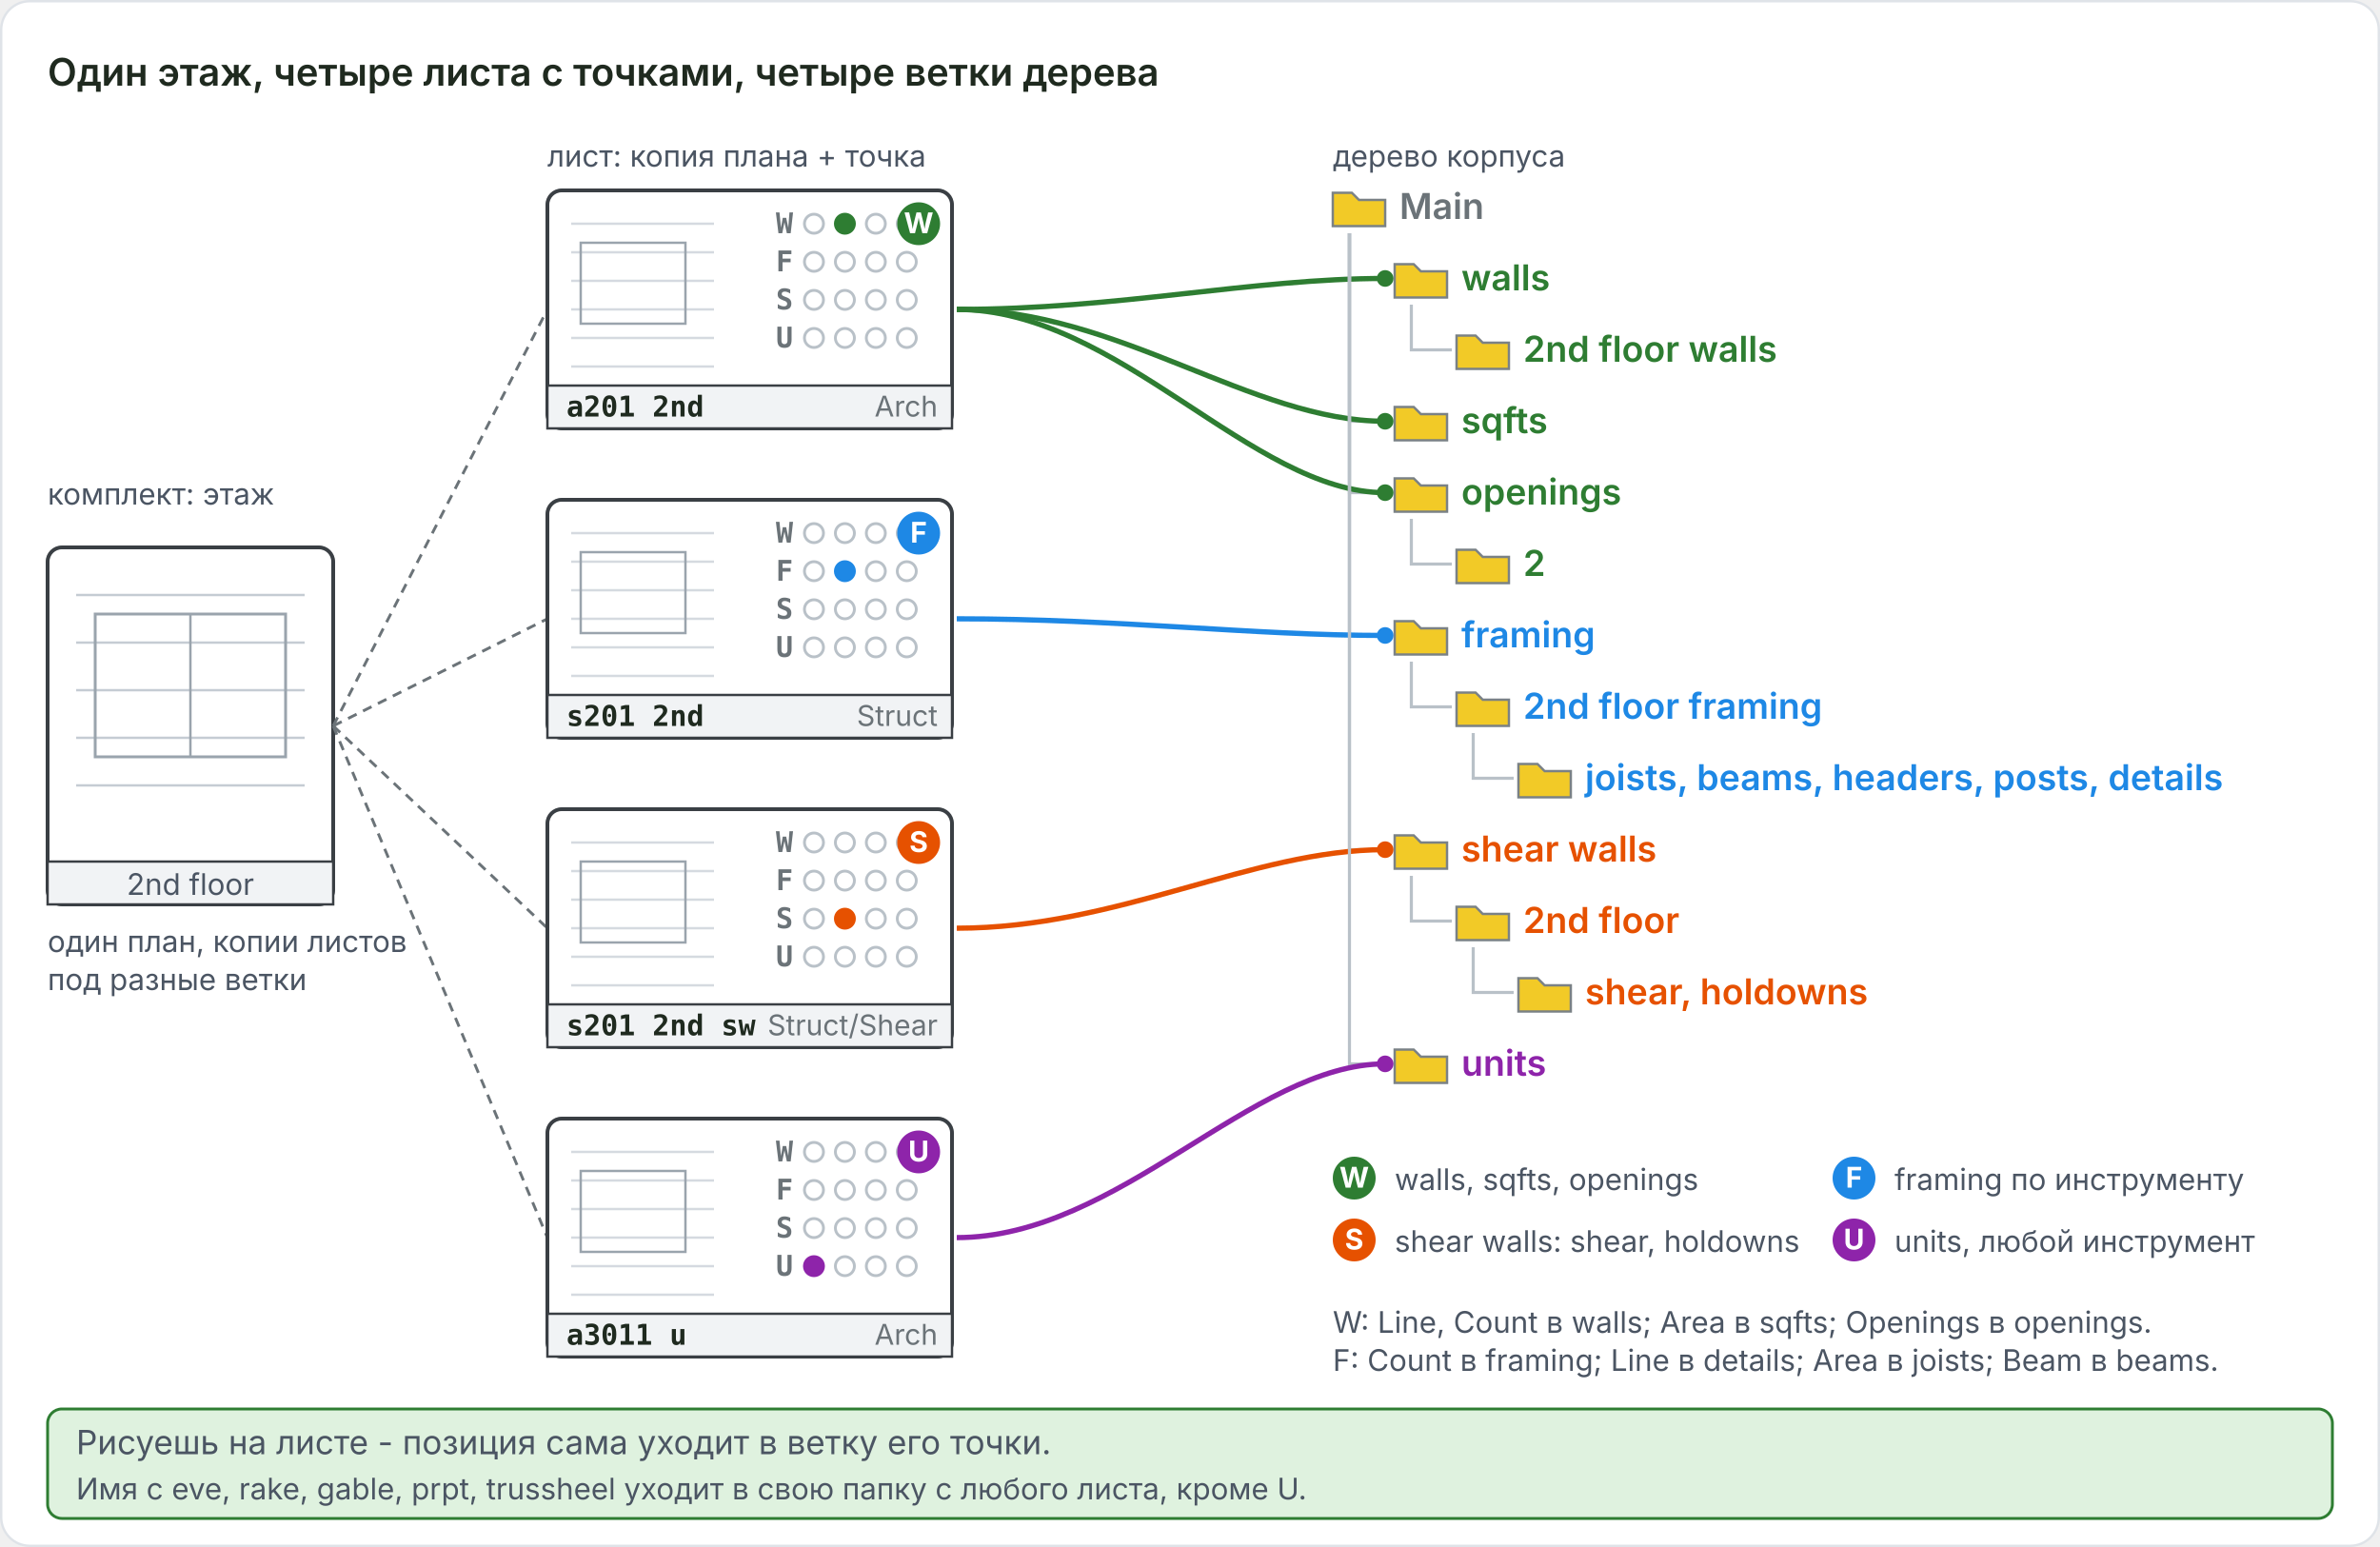
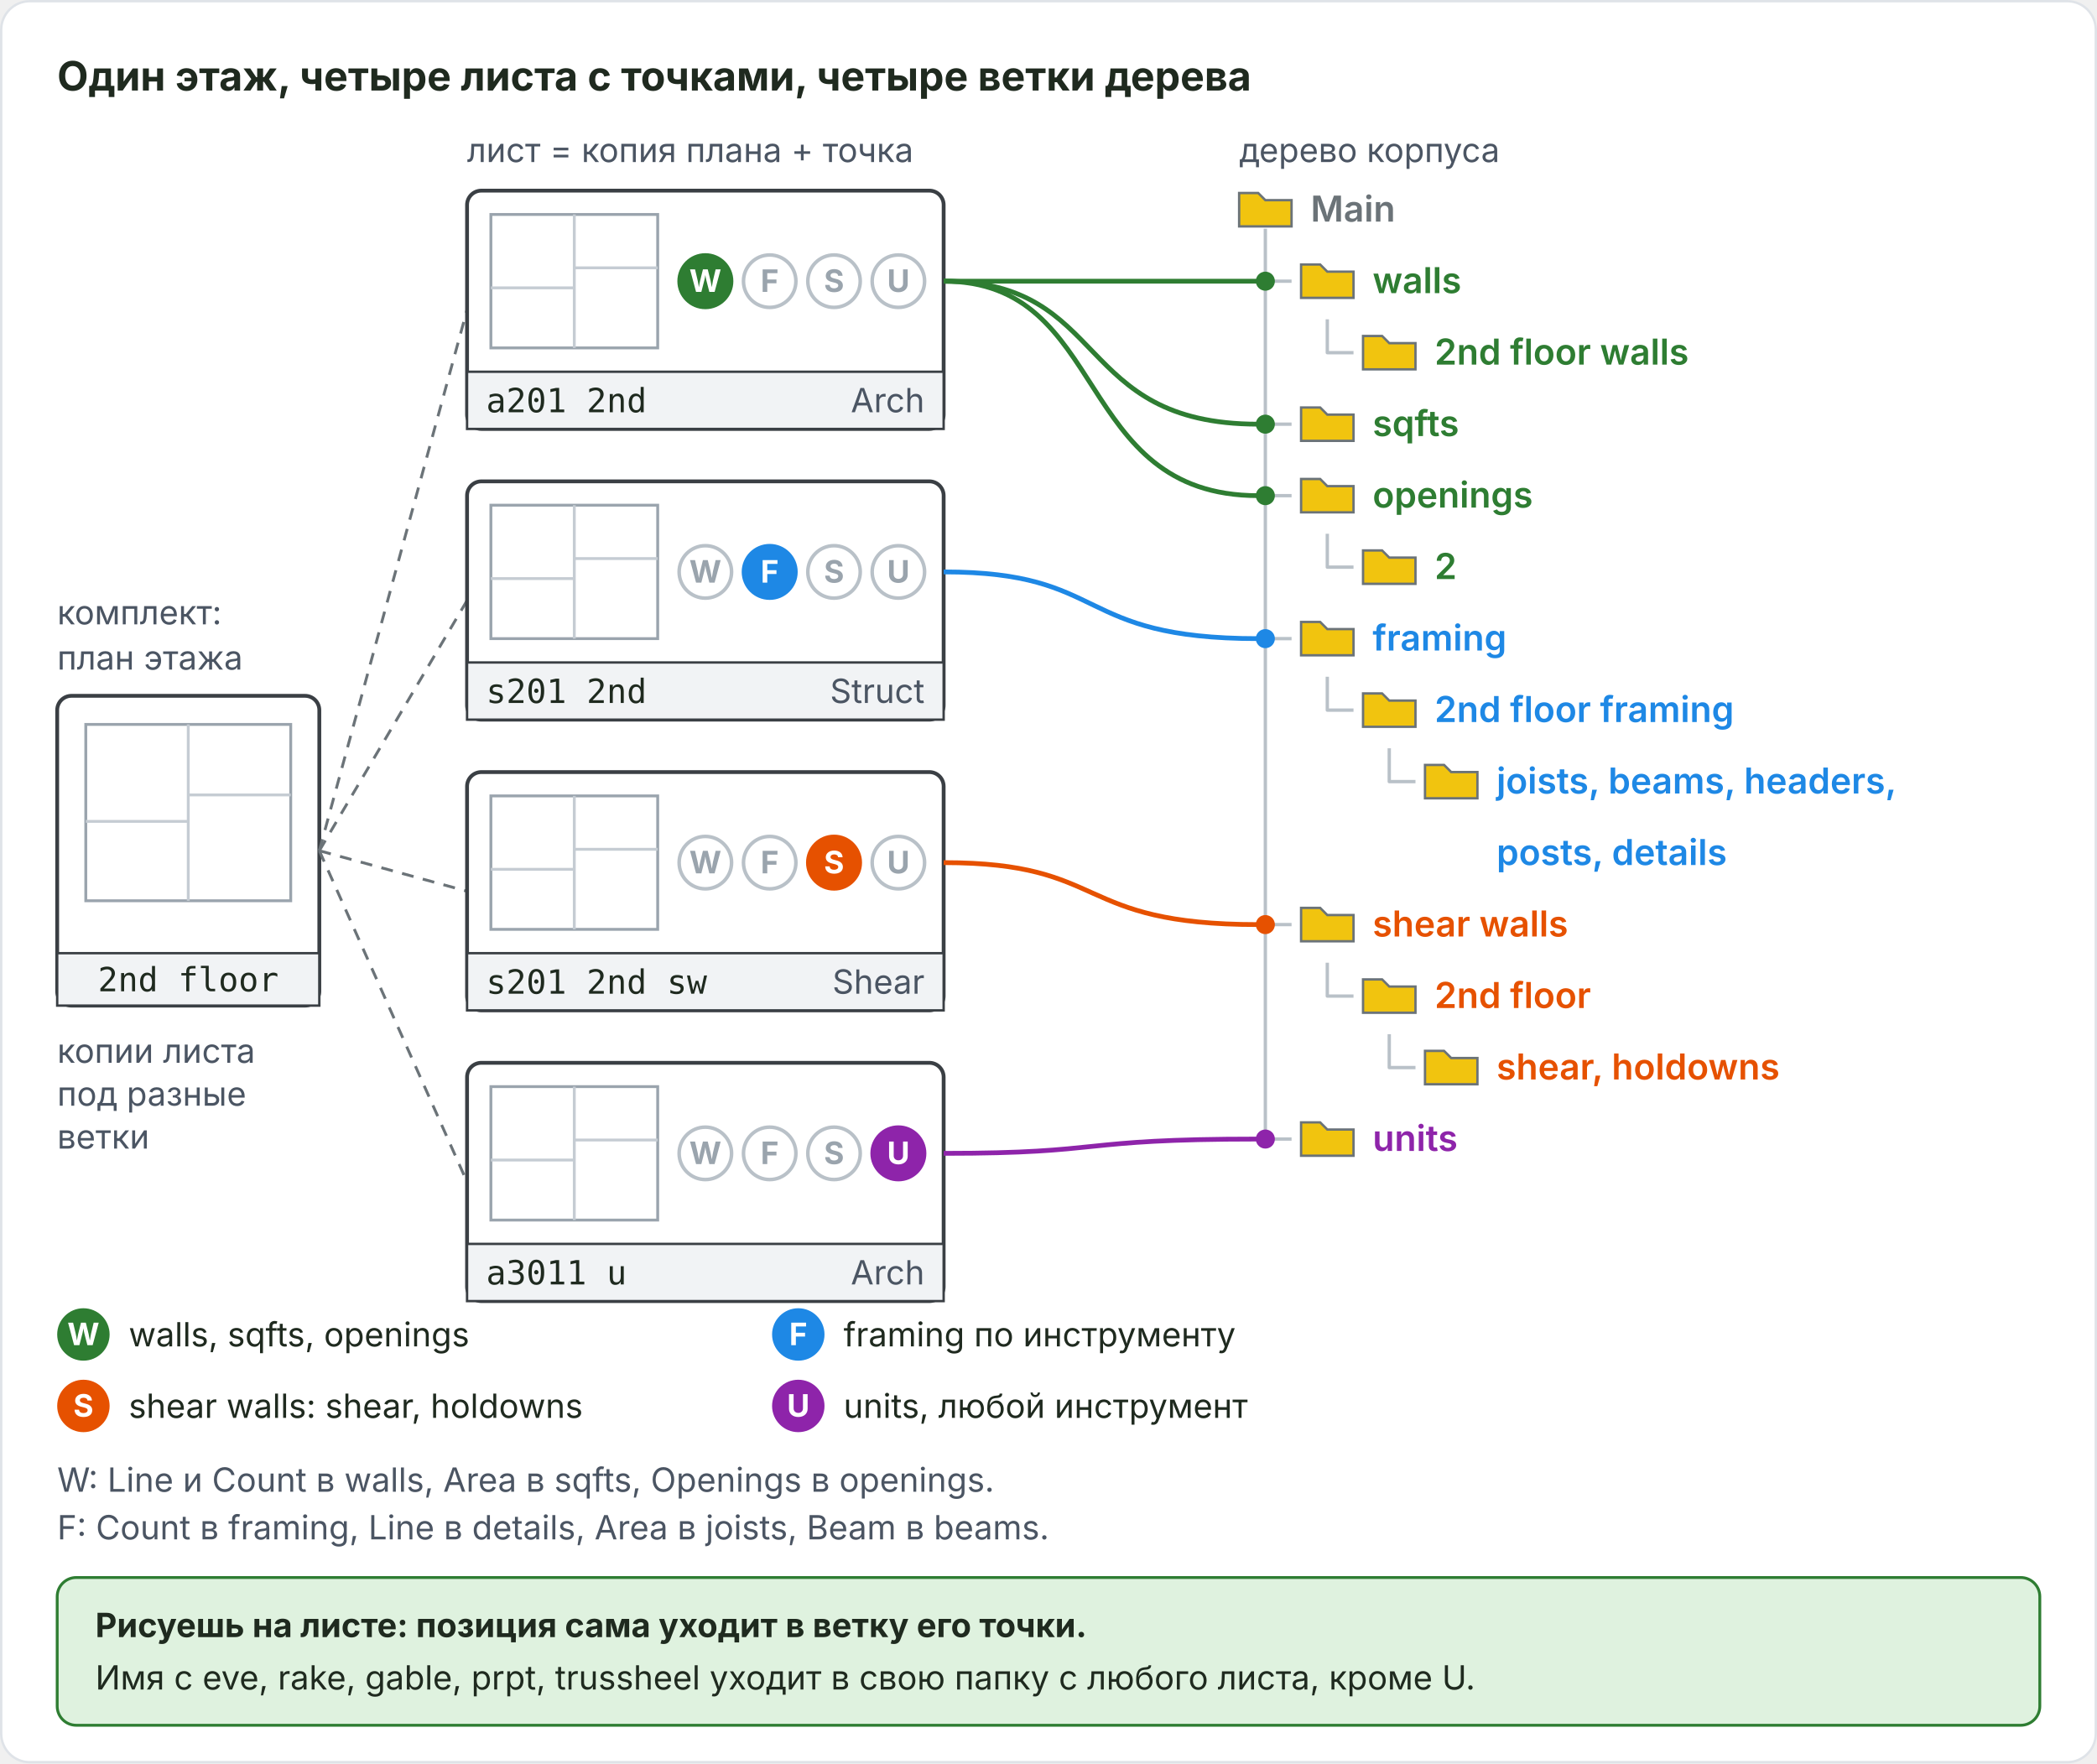
- <svg xmlns="http://www.w3.org/2000/svg" viewBox="0 0 1000 650" role="img" aria-labelledby="t d">
+ <svg xmlns="http://www.w3.org/2000/svg" viewBox="0 0 880 740" role="img" aria-labelledby="t d">
  <defs>
    <marker id="arr" markerWidth="10" markerHeight="10" refX="9" refY="5" orient="auto" markerUnits="userSpaceOnUse">
      <path d="M0,1 L0,9 L10,5 z" fill="#2e7d32" />
    </marker>
    <marker id="arrInk" markerWidth="10" markerHeight="10" refX="9" refY="5" orient="auto" markerUnits="userSpaceOnUse">
      <path d="M0,1 L0,9 L10,5 z" fill="#3a3f44" />
    </marker>
    <marker id="arrRed" markerWidth="10" markerHeight="10" refX="9" refY="5" orient="auto" markerUnits="userSpaceOnUse">
      <path d="M0,1 L0,9 L10,5 z" fill="#c62828" />
    </marker>
-     <marker id="dot" markerWidth="8" markerHeight="8" refX="4" refY="4" markerUnits="userSpaceOnUse">
-       <circle cx="4" cy="4" r="3" fill="#2e7d32" />
+     <marker id="arrGrey" markerWidth="10" markerHeight="10" refX="9" refY="5" orient="auto" markerUnits="userSpaceOnUse">
+       <path d="M0,1 L0,9 L10,5 z" fill="#8a98a5" />
    </marker>
    <marker id="tick" markerWidth="8" markerHeight="8" refX="4" refY="4" orient="auto" markerUnits="userSpaceOnUse">
      <path d="M4,0 L4,8" stroke="#3a3f44" stroke-width="1.4" />
    </marker>
    <pattern id="wood" width="12" height="12" patternUnits="userSpaceOnUse" patternTransform="rotate(45)">
      <rect width="12" height="12" fill="#e9d3b0" />
      <line x1="0" y1="0" x2="0" y2="12" stroke="#8a6a3f" stroke-width="0.9" opacity="0.55" />
    </pattern>
    <pattern id="pt" width="12" height="12" patternUnits="userSpaceOnUse" patternTransform="rotate(45)">
      <rect width="12" height="12" fill="#cfa26a" />
      <line x1="0" y1="0" x2="0" y2="12" stroke="#6c4b2a" stroke-width="1" opacity="0.6" />
    </pattern>
    <pattern id="conc" width="10" height="10" patternUnits="userSpaceOnUse">
      <rect width="10" height="10" fill="#cfd4d8" />
      <circle cx="2.5" cy="2.5" r="1" fill="#6b7378" opacity="0.7" />
      <circle cx="7" cy="6.5" r="1" fill="#6b7378" opacity="0.7" />
    </pattern>
    <pattern id="sheath" width="7" height="7" patternUnits="userSpaceOnUse">
      <rect width="7" height="7" fill="#c9b27c" />
      <circle cx="2" cy="2" r="0.8" fill="#7a6a3c" opacity="0.6" />
      <circle cx="5" cy="5" r="0.8" fill="#7a6a3c" opacity="0.6" />
    </pattern>
    <pattern id="batt" width="20" height="16" patternUnits="userSpaceOnUse">
      <rect width="20" height="16" fill="#fdf6e3" />
      <path d="M0,8 Q5,0 10,8 T20,8" fill="none" stroke="#caa64a" stroke-width="1.2" />
    </pattern>
    <pattern id="rigid" width="8" height="8" patternUnits="userSpaceOnUse">
      <rect width="8" height="8" fill="#fbe9c6" />
      <path d="M0,8 L8,0" stroke="#d9a441" stroke-width="0.8" />
    </pattern>
    <pattern id="cmu" width="40" height="20" patternUnits="userSpaceOnUse">
      <rect width="40" height="20" fill="#cfd4d8" />
      <path d="M0,10 H40 M20,0 V10 M0,10 V20 M40,10 V20" stroke="#6b7378" stroke-width="1" fill="none" />
    </pattern>
-     <pattern id="gyp" width="6" height="6" patternUnits="userSpaceOnUse">
-       <rect width="6" height="6" fill="#eef0f2" />
-     </pattern>
    <pattern id="endgrain" width="6" height="6" patternUnits="userSpaceOnUse">
      <rect width="6" height="6" fill="#e9d3b0" />
      <path d="M0,3 H6" stroke="#8a6a3f" stroke-width="0.7" opacity="0.5" />
    </pattern>
    <pattern id="hatchRed" width="8" height="8" patternUnits="userSpaceOnUse" patternTransform="rotate(45)">
      <rect width="8" height="8" fill="#fff" />
      <line x1="0" y1="0" x2="0" y2="8" stroke="#c62828" stroke-width="1.2" opacity="0.6" />
    </pattern>
    <pattern id="hatchGrey" width="8" height="8" patternUnits="userSpaceOnUse" patternTransform="rotate(45)">
      <rect width="8" height="8" fill="#f3f4f6" />
      <line x1="0" y1="0" x2="0" y2="8" stroke="#9aa4ad" stroke-width="1" opacity="0.8" />
    </pattern>
+     <pattern id="hatchGreen" width="8" height="8" patternUnits="userSpaceOnUse" patternTransform="rotate(45)">
+       <rect width="8" height="8" fill="#eaf5ea" />
+       <line x1="0" y1="0" x2="0" y2="8" stroke="#2e7d32" stroke-width="1.1" opacity="0.55" />
+     </pattern>
    <style>
-       .ln{fill:none;stroke:#3a3f44;stroke-width:1.6;stroke-linejoin:round}
-       .thin{fill:none;stroke:#3a3f44;stroke-width:1.1}
      .lab{font:600 16px Inter, "Segoe UI", Arial, sans-serif;fill:#1f2a1f}
      .lab2{font:600 15px Inter, "Segoe UI", Arial, sans-serif;fill:#1f2a1f}
+       .h{font:700 17px Inter, "Segoe UI", Arial, sans-serif;fill:#1f2a1f}
      .note{font:400 14px Inter, "Segoe UI", Arial, sans-serif;fill:#4b5563}
-       .small{font:400 12.5px Inter, "Segoe UI", Arial, sans-serif;fill:#4b5563}
+       .ink{font:400 14px Inter, "Segoe UI", Arial, sans-serif;fill:#1f2a1f}
+       .inkb{font:700 14px Inter, "Segoe UI", Arial, sans-serif;fill:#1f2a1f}
      .mono{font:500 14px "JetBrains Mono", Consolas, monospace;fill:#2e7d32}
-       .mono2{font:500 13px "JetBrains Mono", Consolas, monospace;fill:#1f2a1f}
-       .side{font:700 13px Inter, "Segoe UI", Arial, sans-serif;fill:#8a98a5;letter-spacing:1px}
-       .lead{stroke:#2e7d32;stroke-width:1.5;fill:none;marker-end:url(#arr)}
-       .leadInk{stroke:#3a3f44;stroke-width:1.3;fill:none;marker-end:url(#arrInk)}
-       .leadRed{stroke:#c62828;stroke-width:1.5;fill:none;marker-end:url(#arrRed)}
-       .dim{stroke:#3a3f44;stroke-width:1.1;fill:none;marker-start:url(#tick);marker-end:url(#tick)}
-       .dimt{font:500 13px Inter, "Segoe UI", Arial, sans-serif;fill:#1f2a1f}
-       .numc{fill:#2e7d32;stroke:#fff;stroke-width:1.5}
-       .numt{font:700 13px Inter, "Segoe UI", Arial, sans-serif;fill:#fff;text-anchor:middle}
-       .h{font:700 15px Inter, "Segoe UI", Arial, sans-serif;fill:#1f2a1f}
+       .mono2{font:500 14px "JetBrains Mono", Consolas, monospace;fill:#1f2a1f}
+       .side{font:700 14px Inter, "Segoe UI", Arial, sans-serif;fill:#8a98a5;letter-spacing:1px}
      .red{font:600 14px Inter, "Segoe UI", Arial, sans-serif;fill:#c62828}
      .green{font:600 14px Inter, "Segoe UI", Arial, sans-serif;fill:#2e7d32}
-       .cap{font:400 13px Inter, "Segoe UI", Arial, sans-serif;fill:#1f2a1f}
+       .dimt{font:500 14px Inter, "Segoe UI", Arial, sans-serif;fill:#1f2a1f}
+       .numt{font:700 13px Inter, "Segoe UI", Arial, sans-serif;fill:#fff;text-anchor:middle}
+       .xl{font:400 14px Inter, "Segoe UI", Arial, sans-serif;fill:#1f2328}
+       .xlb{font:700 14px Inter, "Segoe UI", Arial, sans-serif;fill:#1f2328}
+       .xlh{font:400 13px Inter, "Segoe UI", Arial, sans-serif;fill:#5a6168}
    </style>
  </defs>
-   <rect x="0.5" y="0.5" width="999" height="649" rx="12" fill="#ffffff" stroke="#dfe3e8" />
-   <text class="lab" x="20" y="36">Один этаж, четыре листа с точками, четыре ветки дерева</text>
-   <rect x="20" y="230" width="120" height="150" rx="6" fill="#fff" stroke="#3a3f44" stroke-width="1.6" />
-   <rect x="20" y="362" width="120" height="18" fill="#f1f3f5" stroke="#3a3f44" stroke-width="1" />
-   <line x1="32" y1="250" x2="128" y2="250" stroke="#c5ccd3" stroke-width="1" />
-   <line x1="32" y1="270" x2="128" y2="270" stroke="#c5ccd3" stroke-width="1" />
-   <line x1="32" y1="290" x2="128" y2="290" stroke="#c5ccd3" stroke-width="1" />
-   <line x1="32" y1="310" x2="128" y2="310" stroke="#c5ccd3" stroke-width="1" />
-   <line x1="32" y1="330" x2="128" y2="330" stroke="#c5ccd3" stroke-width="1" />
-   <rect x="40" y="258" width="80" height="60" fill="none" stroke="#9aa4ad" stroke-width="1.2" />
-   <line x1="80" y1="258" x2="80" y2="318" stroke="#9aa4ad" stroke-width="1" />
-   <text class="small" x="80" y="376" text-anchor="middle">2nd floor</text>
-   <text class="small" x="20" y="212">комплект: этаж</text>
-   <text class="small" x="20" y="400">один план, копии листов</text>
-   <text class="small" x="20" y="416">под разные ветки</text>
-   <line x1="140" y1="305" x2="230" y2="130.0" stroke="#6b7378" stroke-width="1.2" stroke-dasharray="4 3" />
-   <rect x="230" y="80" width="170" height="100" rx="6" fill="#fff" stroke="#3a3f44" stroke-width="1.6" />
-   <rect x="230" y="162" width="170" height="18" fill="#f1f3f5" stroke="#3a3f44" stroke-width="1" />
-   <line x1="240" y1="94" x2="300" y2="94" stroke="#d5dae0" stroke-width="1" />
-   <line x1="240" y1="106" x2="300" y2="106" stroke="#d5dae0" stroke-width="1" />
-   <line x1="240" y1="118" x2="300" y2="118" stroke="#d5dae0" stroke-width="1" />
-   <line x1="240" y1="130" x2="300" y2="130" stroke="#d5dae0" stroke-width="1" />
-   <line x1="240" y1="142" x2="300" y2="142" stroke="#d5dae0" stroke-width="1" />
-   <line x1="240" y1="154" x2="300" y2="154" stroke="#d5dae0" stroke-width="1" />
-   <rect x="244" y="102" width="44" height="34" fill="none" stroke="#9aa4ad" stroke-width="1" />
-   <text x="326" y="98" style="font:700 12px 'JetBrains Mono', Consolas, monospace;fill:#6b7378">W</text>
-   <circle cx="342" cy="94" r="4" fill="#fff" stroke="#b9c1c8" stroke-width="1.2" />
-   <circle cx="355" cy="94" r="4" fill="#2e7d32" stroke="#2e7d32" stroke-width="1.2" />
-   <circle cx="368" cy="94" r="4" fill="#fff" stroke="#b9c1c8" stroke-width="1.2" />
-   <circle cx="381" cy="94" r="4" fill="#fff" stroke="#b9c1c8" stroke-width="1.2" />
-   <text x="326" y="114" style="font:700 12px 'JetBrains Mono', Consolas, monospace;fill:#6b7378">F</text>
-   <circle cx="342" cy="110" r="4" fill="#fff" stroke="#b9c1c8" stroke-width="1.2" />
-   <circle cx="355" cy="110" r="4" fill="#fff" stroke="#b9c1c8" stroke-width="1.2" />
-   <circle cx="368" cy="110" r="4" fill="#fff" stroke="#b9c1c8" stroke-width="1.2" />
-   <circle cx="381" cy="110" r="4" fill="#fff" stroke="#b9c1c8" stroke-width="1.2" />
-   <text x="326" y="130" style="font:700 12px 'JetBrains Mono', Consolas, monospace;fill:#6b7378">S</text>
-   <circle cx="342" cy="126" r="4" fill="#fff" stroke="#b9c1c8" stroke-width="1.2" />
-   <circle cx="355" cy="126" r="4" fill="#fff" stroke="#b9c1c8" stroke-width="1.2" />
-   <circle cx="368" cy="126" r="4" fill="#fff" stroke="#b9c1c8" stroke-width="1.2" />
-   <circle cx="381" cy="126" r="4" fill="#fff" stroke="#b9c1c8" stroke-width="1.2" />
-   <text x="326" y="146" style="font:700 12px 'JetBrains Mono', Consolas, monospace;fill:#6b7378">U</text>
-   <circle cx="342" cy="142" r="4" fill="#fff" stroke="#b9c1c8" stroke-width="1.2" />
-   <circle cx="355" cy="142" r="4" fill="#fff" stroke="#b9c1c8" stroke-width="1.2" />
-   <circle cx="368" cy="142" r="4" fill="#fff" stroke="#b9c1c8" stroke-width="1.2" />
-   <circle cx="381" cy="142" r="4" fill="#fff" stroke="#b9c1c8" stroke-width="1.2" />
-   <text x="238" y="175" style="font:600 12px 'JetBrains Mono', Consolas, monospace;fill:#1f2a1f">a201 2nd</text>
-   <text x="394" y="175" text-anchor="end" style="font:400 12px Inter, 'Segoe UI', Arial, sans-serif;fill:#6b7378">Arch</text>
-   <circle cx="386" cy="94" r="9" fill="#2e7d32" />
-   <text x="386" y="98" text-anchor="middle" style="font:700 12px Inter, 'Segoe UI', Arial, sans-serif;fill:#fff">W</text>
-   <line x1="140" y1="305" x2="230" y2="260.0" stroke="#6b7378" stroke-width="1.2" stroke-dasharray="4 3" />
-   <rect x="230" y="210" width="170" height="100" rx="6" fill="#fff" stroke="#3a3f44" stroke-width="1.6" />
-   <rect x="230" y="292" width="170" height="18" fill="#f1f3f5" stroke="#3a3f44" stroke-width="1" />
-   <line x1="240" y1="224" x2="300" y2="224" stroke="#d5dae0" stroke-width="1" />
-   <line x1="240" y1="236" x2="300" y2="236" stroke="#d5dae0" stroke-width="1" />
-   <line x1="240" y1="248" x2="300" y2="248" stroke="#d5dae0" stroke-width="1" />
-   <line x1="240" y1="260" x2="300" y2="260" stroke="#d5dae0" stroke-width="1" />
-   <line x1="240" y1="272" x2="300" y2="272" stroke="#d5dae0" stroke-width="1" />
-   <line x1="240" y1="284" x2="300" y2="284" stroke="#d5dae0" stroke-width="1" />
-   <rect x="244" y="232" width="44" height="34" fill="none" stroke="#9aa4ad" stroke-width="1" />
-   <text x="326" y="228" style="font:700 12px 'JetBrains Mono', Consolas, monospace;fill:#6b7378">W</text>
-   <circle cx="342" cy="224" r="4" fill="#fff" stroke="#b9c1c8" stroke-width="1.2" />
-   <circle cx="355" cy="224" r="4" fill="#fff" stroke="#b9c1c8" stroke-width="1.2" />
-   <circle cx="368" cy="224" r="4" fill="#fff" stroke="#b9c1c8" stroke-width="1.2" />
-   <circle cx="381" cy="224" r="4" fill="#fff" stroke="#b9c1c8" stroke-width="1.2" />
-   <text x="326" y="244" style="font:700 12px 'JetBrains Mono', Consolas, monospace;fill:#6b7378">F</text>
-   <circle cx="342" cy="240" r="4" fill="#fff" stroke="#b9c1c8" stroke-width="1.2" />
-   <circle cx="355" cy="240" r="4" fill="#1e88e5" stroke="#1e88e5" stroke-width="1.2" />
-   <circle cx="368" cy="240" r="4" fill="#fff" stroke="#b9c1c8" stroke-width="1.2" />
-   <circle cx="381" cy="240" r="4" fill="#fff" stroke="#b9c1c8" stroke-width="1.2" />
-   <text x="326" y="260" style="font:700 12px 'JetBrains Mono', Consolas, monospace;fill:#6b7378">S</text>
-   <circle cx="342" cy="256" r="4" fill="#fff" stroke="#b9c1c8" stroke-width="1.2" />
-   <circle cx="355" cy="256" r="4" fill="#fff" stroke="#b9c1c8" stroke-width="1.2" />
-   <circle cx="368" cy="256" r="4" fill="#fff" stroke="#b9c1c8" stroke-width="1.2" />
-   <circle cx="381" cy="256" r="4" fill="#fff" stroke="#b9c1c8" stroke-width="1.2" />
-   <text x="326" y="276" style="font:700 12px 'JetBrains Mono', Consolas, monospace;fill:#6b7378">U</text>
-   <circle cx="342" cy="272" r="4" fill="#fff" stroke="#b9c1c8" stroke-width="1.2" />
-   <circle cx="355" cy="272" r="4" fill="#fff" stroke="#b9c1c8" stroke-width="1.2" />
-   <circle cx="368" cy="272" r="4" fill="#fff" stroke="#b9c1c8" stroke-width="1.2" />
-   <circle cx="381" cy="272" r="4" fill="#fff" stroke="#b9c1c8" stroke-width="1.2" />
-   <text x="238" y="305" style="font:600 12px 'JetBrains Mono', Consolas, monospace;fill:#1f2a1f">s201 2nd</text>
-   <text x="394" y="305" text-anchor="end" style="font:400 12px Inter, 'Segoe UI', Arial, sans-serif;fill:#6b7378">Struct</text>
-   <circle cx="386" cy="224" r="9" fill="#1e88e5" />
-   <text x="386" y="228" text-anchor="middle" style="font:700 12px Inter, 'Segoe UI', Arial, sans-serif;fill:#fff">F</text>
-   <line x1="140" y1="305" x2="230" y2="390.0" stroke="#6b7378" stroke-width="1.2" stroke-dasharray="4 3" />
-   <rect x="230" y="340" width="170" height="100" rx="6" fill="#fff" stroke="#3a3f44" stroke-width="1.6" />
-   <rect x="230" y="422" width="170" height="18" fill="#f1f3f5" stroke="#3a3f44" stroke-width="1" />
-   <line x1="240" y1="354" x2="300" y2="354" stroke="#d5dae0" stroke-width="1" />
-   <line x1="240" y1="366" x2="300" y2="366" stroke="#d5dae0" stroke-width="1" />
-   <line x1="240" y1="378" x2="300" y2="378" stroke="#d5dae0" stroke-width="1" />
-   <line x1="240" y1="390" x2="300" y2="390" stroke="#d5dae0" stroke-width="1" />
-   <line x1="240" y1="402" x2="300" y2="402" stroke="#d5dae0" stroke-width="1" />
-   <line x1="240" y1="414" x2="300" y2="414" stroke="#d5dae0" stroke-width="1" />
-   <rect x="244" y="362" width="44" height="34" fill="none" stroke="#9aa4ad" stroke-width="1" />
-   <text x="326" y="358" style="font:700 12px 'JetBrains Mono', Consolas, monospace;fill:#6b7378">W</text>
-   <circle cx="342" cy="354" r="4" fill="#fff" stroke="#b9c1c8" stroke-width="1.2" />
-   <circle cx="355" cy="354" r="4" fill="#fff" stroke="#b9c1c8" stroke-width="1.2" />
-   <circle cx="368" cy="354" r="4" fill="#fff" stroke="#b9c1c8" stroke-width="1.2" />
-   <circle cx="381" cy="354" r="4" fill="#fff" stroke="#b9c1c8" stroke-width="1.2" />
-   <text x="326" y="374" style="font:700 12px 'JetBrains Mono', Consolas, monospace;fill:#6b7378">F</text>
-   <circle cx="342" cy="370" r="4" fill="#fff" stroke="#b9c1c8" stroke-width="1.2" />
-   <circle cx="355" cy="370" r="4" fill="#fff" stroke="#b9c1c8" stroke-width="1.2" />
-   <circle cx="368" cy="370" r="4" fill="#fff" stroke="#b9c1c8" stroke-width="1.2" />
-   <circle cx="381" cy="370" r="4" fill="#fff" stroke="#b9c1c8" stroke-width="1.2" />
-   <text x="326" y="390" style="font:700 12px 'JetBrains Mono', Consolas, monospace;fill:#6b7378">S</text>
-   <circle cx="342" cy="386" r="4" fill="#fff" stroke="#b9c1c8" stroke-width="1.2" />
-   <circle cx="355" cy="386" r="4" fill="#e65100" stroke="#e65100" stroke-width="1.2" />
-   <circle cx="368" cy="386" r="4" fill="#fff" stroke="#b9c1c8" stroke-width="1.2" />
-   <circle cx="381" cy="386" r="4" fill="#fff" stroke="#b9c1c8" stroke-width="1.2" />
-   <text x="326" y="406" style="font:700 12px 'JetBrains Mono', Consolas, monospace;fill:#6b7378">U</text>
-   <circle cx="342" cy="402" r="4" fill="#fff" stroke="#b9c1c8" stroke-width="1.2" />
-   <circle cx="355" cy="402" r="4" fill="#fff" stroke="#b9c1c8" stroke-width="1.2" />
-   <circle cx="368" cy="402" r="4" fill="#fff" stroke="#b9c1c8" stroke-width="1.2" />
-   <circle cx="381" cy="402" r="4" fill="#fff" stroke="#b9c1c8" stroke-width="1.2" />
-   <text x="238" y="435" style="font:600 12px 'JetBrains Mono', Consolas, monospace;fill:#1f2a1f">s201 2nd sw</text>
-   <text x="394" y="435" text-anchor="end" style="font:400 12px Inter, 'Segoe UI', Arial, sans-serif;fill:#6b7378">Struct/Shear</text>
-   <circle cx="386" cy="354" r="9" fill="#e65100" />
-   <text x="386" y="358" text-anchor="middle" style="font:700 12px Inter, 'Segoe UI', Arial, sans-serif;fill:#fff">S</text>
-   <line x1="140" y1="305" x2="230" y2="520.0" stroke="#6b7378" stroke-width="1.2" stroke-dasharray="4 3" />
-   <rect x="230" y="470" width="170" height="100" rx="6" fill="#fff" stroke="#3a3f44" stroke-width="1.6" />
-   <rect x="230" y="552" width="170" height="18" fill="#f1f3f5" stroke="#3a3f44" stroke-width="1" />
-   <line x1="240" y1="484" x2="300" y2="484" stroke="#d5dae0" stroke-width="1" />
-   <line x1="240" y1="496" x2="300" y2="496" stroke="#d5dae0" stroke-width="1" />
-   <line x1="240" y1="508" x2="300" y2="508" stroke="#d5dae0" stroke-width="1" />
-   <line x1="240" y1="520" x2="300" y2="520" stroke="#d5dae0" stroke-width="1" />
-   <line x1="240" y1="532" x2="300" y2="532" stroke="#d5dae0" stroke-width="1" />
-   <line x1="240" y1="544" x2="300" y2="544" stroke="#d5dae0" stroke-width="1" />
-   <rect x="244" y="492" width="44" height="34" fill="none" stroke="#9aa4ad" stroke-width="1" />
-   <text x="326" y="488" style="font:700 12px 'JetBrains Mono', Consolas, monospace;fill:#6b7378">W</text>
-   <circle cx="342" cy="484" r="4" fill="#fff" stroke="#b9c1c8" stroke-width="1.2" />
-   <circle cx="355" cy="484" r="4" fill="#fff" stroke="#b9c1c8" stroke-width="1.2" />
-   <circle cx="368" cy="484" r="4" fill="#fff" stroke="#b9c1c8" stroke-width="1.2" />
-   <circle cx="381" cy="484" r="4" fill="#fff" stroke="#b9c1c8" stroke-width="1.2" />
-   <text x="326" y="504" style="font:700 12px 'JetBrains Mono', Consolas, monospace;fill:#6b7378">F</text>
-   <circle cx="342" cy="500" r="4" fill="#fff" stroke="#b9c1c8" stroke-width="1.2" />
-   <circle cx="355" cy="500" r="4" fill="#fff" stroke="#b9c1c8" stroke-width="1.2" />
-   <circle cx="368" cy="500" r="4" fill="#fff" stroke="#b9c1c8" stroke-width="1.2" />
-   <circle cx="381" cy="500" r="4" fill="#fff" stroke="#b9c1c8" stroke-width="1.2" />
-   <text x="326" y="520" style="font:700 12px 'JetBrains Mono', Consolas, monospace;fill:#6b7378">S</text>
-   <circle cx="342" cy="516" r="4" fill="#fff" stroke="#b9c1c8" stroke-width="1.2" />
-   <circle cx="355" cy="516" r="4" fill="#fff" stroke="#b9c1c8" stroke-width="1.2" />
-   <circle cx="368" cy="516" r="4" fill="#fff" stroke="#b9c1c8" stroke-width="1.2" />
-   <circle cx="381" cy="516" r="4" fill="#fff" stroke="#b9c1c8" stroke-width="1.2" />
-   <text x="326" y="536" style="font:700 12px 'JetBrains Mono', Consolas, monospace;fill:#6b7378">U</text>
-   <circle cx="342" cy="532" r="4" fill="#8e24aa" stroke="#8e24aa" stroke-width="1.2" />
-   <circle cx="355" cy="532" r="4" fill="#fff" stroke="#b9c1c8" stroke-width="1.2" />
-   <circle cx="368" cy="532" r="4" fill="#fff" stroke="#b9c1c8" stroke-width="1.2" />
-   <circle cx="381" cy="532" r="4" fill="#fff" stroke="#b9c1c8" stroke-width="1.2" />
-   <text x="238" y="565" style="font:600 12px 'JetBrains Mono', Consolas, monospace;fill:#1f2a1f">a3011 u</text>
-   <text x="394" y="565" text-anchor="end" style="font:400 12px Inter, 'Segoe UI', Arial, sans-serif;fill:#6b7378">Arch</text>
-   <circle cx="386" cy="484" r="9" fill="#8e24aa" />
-   <text x="386" y="488" text-anchor="middle" style="font:700 12px Inter, 'Segoe UI', Arial, sans-serif;fill:#fff">U</text>
-   <text class="small" x="230" y="70">лист: копия плана + точка</text>
-   <text class="small" x="560" y="70">дерево корпуса</text>
-   <path d="M560,81 h8 l3,3 h11 v11 h-22 z" fill="#f1c40f" stroke="#6b7378" stroke-width="1" opacity="0.9" />
-   <text x="588" y="92" style="font:600 15px Inter, 'Segoe UI', Arial, sans-serif;fill:#6b7378">Main</text>
-   <path d="M567,98 V117 h17" fill="none" stroke="#b9c1c8" stroke-width="1.3" />
-   <path d="M586,111 h8 l3,3 h11 v11 h-22 z" fill="#f1c40f" stroke="#6b7378" stroke-width="1" opacity="0.9" />
-   <text x="614" y="122" style="font:600 15px Inter, 'Segoe UI', Arial, sans-serif;fill:#2e7d32">walls</text>
-   <path d="M402,130.0 C470,130.0 526,117 582,117" fill="none" stroke="#2e7d32" stroke-width="2.2" />
-   <circle cx="582" cy="117" r="3.5" fill="#2e7d32" />
-   <path d="M593,128 V147 h17" fill="none" stroke="#b9c1c8" stroke-width="1.3" />
-   <path d="M612,141 h8 l3,3 h11 v11 h-22 z" fill="#f1c40f" stroke="#6b7378" stroke-width="1" opacity="0.9" />
-   <text x="640" y="152" style="font:600 15px Inter, 'Segoe UI', Arial, sans-serif;fill:#2e7d32">2nd floor walls</text>
-   <path d="M567,98 V177 h17" fill="none" stroke="#b9c1c8" stroke-width="1.3" />
-   <path d="M586,171 h8 l3,3 h11 v11 h-22 z" fill="#f1c40f" stroke="#6b7378" stroke-width="1" opacity="0.9" />
-   <text x="614" y="182" style="font:600 15px Inter, 'Segoe UI', Arial, sans-serif;fill:#2e7d32">sqfts</text>
-   <path d="M402,130.0 C470,130.0 526,177 582,177" fill="none" stroke="#2e7d32" stroke-width="2.2" />
-   <circle cx="582" cy="177" r="3.5" fill="#2e7d32" />
-   <path d="M567,98 V207 h17" fill="none" stroke="#b9c1c8" stroke-width="1.3" />
-   <path d="M586,201 h8 l3,3 h11 v11 h-22 z" fill="#f1c40f" stroke="#6b7378" stroke-width="1" opacity="0.9" />
-   <text x="614" y="212" style="font:600 15px Inter, 'Segoe UI', Arial, sans-serif;fill:#2e7d32">openings</text>
-   <path d="M402,130.0 C470,130.0 526,207 582,207" fill="none" stroke="#2e7d32" stroke-width="2.2" />
-   <circle cx="582" cy="207" r="3.5" fill="#2e7d32" />
-   <path d="M593,218 V237 h17" fill="none" stroke="#b9c1c8" stroke-width="1.3" />
-   <path d="M612,231 h8 l3,3 h11 v11 h-22 z" fill="#f1c40f" stroke="#6b7378" stroke-width="1" opacity="0.9" />
-   <text x="640" y="242" style="font:600 15px Inter, 'Segoe UI', Arial, sans-serif;fill:#2e7d32">2</text>
-   <path d="M567,98 V267 h17" fill="none" stroke="#b9c1c8" stroke-width="1.3" />
-   <path d="M586,261 h8 l3,3 h11 v11 h-22 z" fill="#f1c40f" stroke="#6b7378" stroke-width="1" opacity="0.9" />
-   <text x="614" y="272" style="font:600 15px Inter, 'Segoe UI', Arial, sans-serif;fill:#1e88e5">framing</text>
-   <path d="M402,260.0 C470,260.0 526,267 582,267" fill="none" stroke="#1e88e5" stroke-width="2.2" />
-   <circle cx="582" cy="267" r="3.5" fill="#1e88e5" />
-   <path d="M593,278 V297 h17" fill="none" stroke="#b9c1c8" stroke-width="1.3" />
-   <path d="M612,291 h8 l3,3 h11 v11 h-22 z" fill="#f1c40f" stroke="#6b7378" stroke-width="1" opacity="0.9" />
-   <text x="640" y="302" style="font:600 15px Inter, 'Segoe UI', Arial, sans-serif;fill:#1e88e5">2nd floor framing</text>
-   <path d="M619,308 V327 h17" fill="none" stroke="#b9c1c8" stroke-width="1.3" />
-   <path d="M638,321 h8 l3,3 h11 v11 h-22 z" fill="#f1c40f" stroke="#6b7378" stroke-width="1" opacity="0.9" />
-   <text x="666" y="332" style="font:600 15px Inter, 'Segoe UI', Arial, sans-serif;fill:#1e88e5">joists, beams, headers, posts, details</text>
-   <path d="M567,98 V357 h17" fill="none" stroke="#b9c1c8" stroke-width="1.3" />
-   <path d="M586,351 h8 l3,3 h11 v11 h-22 z" fill="#f1c40f" stroke="#6b7378" stroke-width="1" opacity="0.9" />
-   <text x="614" y="362" style="font:600 15px Inter, 'Segoe UI', Arial, sans-serif;fill:#e65100">shear walls</text>
-   <path d="M402,390.0 C470,390.0 526,357 582,357" fill="none" stroke="#e65100" stroke-width="2.2" />
-   <circle cx="582" cy="357" r="3.5" fill="#e65100" />
-   <path d="M593,368 V387 h17" fill="none" stroke="#b9c1c8" stroke-width="1.3" />
-   <path d="M612,381 h8 l3,3 h11 v11 h-22 z" fill="#f1c40f" stroke="#6b7378" stroke-width="1" opacity="0.9" />
-   <text x="640" y="392" style="font:600 15px Inter, 'Segoe UI', Arial, sans-serif;fill:#e65100">2nd floor</text>
-   <path d="M619,398 V417 h17" fill="none" stroke="#b9c1c8" stroke-width="1.3" />
-   <path d="M638,411 h8 l3,3 h11 v11 h-22 z" fill="#f1c40f" stroke="#6b7378" stroke-width="1" opacity="0.9" />
-   <text x="666" y="422" style="font:600 15px Inter, 'Segoe UI', Arial, sans-serif;fill:#e65100">shear, holdowns</text>
-   <path d="M567,98 V447 h17" fill="none" stroke="#b9c1c8" stroke-width="1.3" />
-   <path d="M586,441 h8 l3,3 h11 v11 h-22 z" fill="#f1c40f" stroke="#6b7378" stroke-width="1" opacity="0.9" />
-   <text x="614" y="452" style="font:600 15px Inter, 'Segoe UI', Arial, sans-serif;fill:#8e24aa">units</text>
-   <path d="M402,520.0 C470,520.0 526,447 582,447" fill="none" stroke="#8e24aa" stroke-width="2.2" />
-   <circle cx="582" cy="447" r="3.5" fill="#8e24aa" />
-   <circle cx="569" cy="495" r="9" fill="#2e7d32" />
-   <text x="569" y="499" text-anchor="middle" style="font:700 12px Inter, 'Segoe UI', Arial, sans-serif;fill:#fff">W</text>
-   <text class="small" x="586" y="500">walls, sqfts, openings</text>
-   <circle cx="779" cy="495" r="9" fill="#1e88e5" />
-   <text x="779" y="499" text-anchor="middle" style="font:700 12px Inter, 'Segoe UI', Arial, sans-serif;fill:#fff">F</text>
-   <text class="small" x="796" y="500">framing по инструменту</text>
-   <circle cx="569" cy="521" r="9" fill="#e65100" />
-   <text x="569" y="525" text-anchor="middle" style="font:700 12px Inter, 'Segoe UI', Arial, sans-serif;fill:#fff">S</text>
-   <text class="small" x="586" y="526">shear walls: shear, holdowns</text>
-   <circle cx="779" cy="521" r="9" fill="#8e24aa" />
-   <text x="779" y="525" text-anchor="middle" style="font:700 12px Inter, 'Segoe UI', Arial, sans-serif;fill:#fff">U</text>
-   <text class="small" x="796" y="526">units, любой инструмент</text>
-   <text class="small" x="560" y="560">W: Line, Count в walls; Area в sqfts; Openings в openings.</text>
-   <text class="small" x="560" y="576">F: Count в framing; Line в details; Area в joists; Beam в beams.</text>
-   <rect x="20" y="592" width="960" height="46" rx="6" fill="#dff2df" stroke="#2e7d32" stroke-width="1.2" />
-   <text class="note" x="32" y="611">Рисуешь на листе - позиция сама уходит в ветку его точки.</text>
-   <text class="small" x="32" y="630">Имя с eve, rake, gable, prpt, trussheel уходит в свою папку с любого листа, кроме U.</text>
+   <rect x="0.5" y="0.5" width="879" height="739" rx="12" fill="#ffffff" stroke="#dfe3e8" />
+   <text class="h" x="24" y="38">Один этаж, четыре листа с точками, четыре ветки дерева</text>
+   <text class="note" x="24" y="262">комплект:</text>
+   <text class="note" x="24" y="281">план этажа</text>
+   <rect x="24" y="292" width="110" height="130" fill="#fff" stroke="#3a3f44" stroke-width="1.6" rx="6" />
+   <rect x="36" y="304" width="86" height="74" fill="#fff" stroke="#9aa4ad" stroke-width="1.2" />
+   <path d="M79.0,304 V378 M36,344.7 H79.0 M79.0,333.6 H122" fill="none" stroke="#c5ccd3" stroke-width="1.2" stroke-linejoin="round" />
+   <rect x="24" y="400" width="110" height="22" fill="#f1f3f5" stroke="#3a3f44" stroke-width="1" />
+   <text class="mono2" x="79" y="416" text-anchor="middle">2nd floor</text>
+   <text class="note" x="24" y="446">копии листа</text>
+   <text class="note" x="24" y="464">под разные</text>
+   <text class="note" x="24" y="482">ветки</text>
+   <text class="note" x="196" y="68">лист = копия плана + точка</text>
+   <line x1="134" y1="357" x2="196" y2="130.0" stroke="#6b7378" stroke-width="1.2" stroke-dasharray="5 4" />
+   <rect x="196" y="80" width="200" height="100" fill="#fff" stroke="#3a3f44" stroke-width="1.6" rx="6" />
+   <rect x="206" y="90" width="70" height="56" fill="#fff" stroke="#9aa4ad" stroke-width="1.2" />
+   <path d="M241.0,90 V146 M206,120.8 H241.0 M241.0,112.4 H276" fill="none" stroke="#c5ccd3" stroke-width="1.2" stroke-linejoin="round" />
+   <circle cx="296" cy="118" r="11" fill="#2e7d32" stroke="#2e7d32" stroke-width="1.5" />
+   <text x="296" y="122.5" text-anchor="middle" style="font:700 13px Inter, Segoe UI, Arial, sans-serif" fill="#fff">W</text>
+   <circle cx="323" cy="118" r="11" fill="#fff" stroke="#b9c1c8" stroke-width="1.5" />
+   <text x="323" y="122.5" text-anchor="middle" style="font:700 13px Inter, Segoe UI, Arial, sans-serif" fill="#9aa4ad">F</text>
+   <circle cx="350" cy="118" r="11" fill="#fff" stroke="#b9c1c8" stroke-width="1.5" />
+   <text x="350" y="122.5" text-anchor="middle" style="font:700 13px Inter, Segoe UI, Arial, sans-serif" fill="#9aa4ad">S</text>
+   <circle cx="377" cy="118" r="11" fill="#fff" stroke="#b9c1c8" stroke-width="1.5" />
+   <text x="377" y="122.5" text-anchor="middle" style="font:700 13px Inter, Segoe UI, Arial, sans-serif" fill="#9aa4ad">U</text>
+   <rect x="196" y="156" width="200" height="24" fill="#f1f3f5" stroke="#3a3f44" stroke-width="1" />
+   <text class="mono2" x="204" y="173">a201 2nd</text>
+   <text class="note" x="388" y="173" text-anchor="end">Arch</text>
+   <line x1="134" y1="357" x2="196" y2="252.0" stroke="#6b7378" stroke-width="1.2" stroke-dasharray="5 4" />
+   <rect x="196" y="202" width="200" height="100" fill="#fff" stroke="#3a3f44" stroke-width="1.6" rx="6" />
+   <rect x="206" y="212" width="70" height="56" fill="#fff" stroke="#9aa4ad" stroke-width="1.2" />
+   <path d="M241.0,212 V268 M206,242.8 H241.0 M241.0,234.4 H276" fill="none" stroke="#c5ccd3" stroke-width="1.2" stroke-linejoin="round" />
+   <circle cx="296" cy="240" r="11" fill="#fff" stroke="#b9c1c8" stroke-width="1.5" />
+   <text x="296" y="244.5" text-anchor="middle" style="font:700 13px Inter, Segoe UI, Arial, sans-serif" fill="#9aa4ad">W</text>
+   <circle cx="323" cy="240" r="11" fill="#1e88e5" stroke="#1e88e5" stroke-width="1.5" />
+   <text x="323" y="244.5" text-anchor="middle" style="font:700 13px Inter, Segoe UI, Arial, sans-serif" fill="#fff">F</text>
+   <circle cx="350" cy="240" r="11" fill="#fff" stroke="#b9c1c8" stroke-width="1.5" />
+   <text x="350" y="244.5" text-anchor="middle" style="font:700 13px Inter, Segoe UI, Arial, sans-serif" fill="#9aa4ad">S</text>
+   <circle cx="377" cy="240" r="11" fill="#fff" stroke="#b9c1c8" stroke-width="1.5" />
+   <text x="377" y="244.5" text-anchor="middle" style="font:700 13px Inter, Segoe UI, Arial, sans-serif" fill="#9aa4ad">U</text>
+   <rect x="196" y="278" width="200" height="24" fill="#f1f3f5" stroke="#3a3f44" stroke-width="1" />
+   <text class="mono2" x="204" y="295">s201 2nd</text>
+   <text class="note" x="388" y="295" text-anchor="end">Struct</text>
+   <line x1="134" y1="357" x2="196" y2="374.0" stroke="#6b7378" stroke-width="1.2" stroke-dasharray="5 4" />
+   <rect x="196" y="324" width="200" height="100" fill="#fff" stroke="#3a3f44" stroke-width="1.6" rx="6" />
+   <rect x="206" y="334" width="70" height="56" fill="#fff" stroke="#9aa4ad" stroke-width="1.2" />
+   <path d="M241.0,334 V390 M206,364.8 H241.0 M241.0,356.4 H276" fill="none" stroke="#c5ccd3" stroke-width="1.2" stroke-linejoin="round" />
+   <circle cx="296" cy="362" r="11" fill="#fff" stroke="#b9c1c8" stroke-width="1.5" />
+   <text x="296" y="366.5" text-anchor="middle" style="font:700 13px Inter, Segoe UI, Arial, sans-serif" fill="#9aa4ad">W</text>
+   <circle cx="323" cy="362" r="11" fill="#fff" stroke="#b9c1c8" stroke-width="1.5" />
+   <text x="323" y="366.5" text-anchor="middle" style="font:700 13px Inter, Segoe UI, Arial, sans-serif" fill="#9aa4ad">F</text>
+   <circle cx="350" cy="362" r="11" fill="#e65100" stroke="#e65100" stroke-width="1.5" />
+   <text x="350" y="366.5" text-anchor="middle" style="font:700 13px Inter, Segoe UI, Arial, sans-serif" fill="#fff">S</text>
+   <circle cx="377" cy="362" r="11" fill="#fff" stroke="#b9c1c8" stroke-width="1.5" />
+   <text x="377" y="366.5" text-anchor="middle" style="font:700 13px Inter, Segoe UI, Arial, sans-serif" fill="#9aa4ad">U</text>
+   <rect x="196" y="400" width="200" height="24" fill="#f1f3f5" stroke="#3a3f44" stroke-width="1" />
+   <text class="mono2" x="204" y="417">s201 2nd sw</text>
+   <text class="note" x="388" y="417" text-anchor="end">Shear</text>
+   <line x1="134" y1="357" x2="196" y2="496.0" stroke="#6b7378" stroke-width="1.2" stroke-dasharray="5 4" />
+   <rect x="196" y="446" width="200" height="100" fill="#fff" stroke="#3a3f44" stroke-width="1.6" rx="6" />
+   <rect x="206" y="456" width="70" height="56" fill="#fff" stroke="#9aa4ad" stroke-width="1.2" />
+   <path d="M241.0,456 V512 M206,486.8 H241.0 M241.0,478.4 H276" fill="none" stroke="#c5ccd3" stroke-width="1.2" stroke-linejoin="round" />
+   <circle cx="296" cy="484" r="11" fill="#fff" stroke="#b9c1c8" stroke-width="1.5" />
+   <text x="296" y="488.5" text-anchor="middle" style="font:700 13px Inter, Segoe UI, Arial, sans-serif" fill="#9aa4ad">W</text>
+   <circle cx="323" cy="484" r="11" fill="#fff" stroke="#b9c1c8" stroke-width="1.5" />
+   <text x="323" y="488.5" text-anchor="middle" style="font:700 13px Inter, Segoe UI, Arial, sans-serif" fill="#9aa4ad">F</text>
+   <circle cx="350" cy="484" r="11" fill="#fff" stroke="#b9c1c8" stroke-width="1.5" />
+   <text x="350" y="488.5" text-anchor="middle" style="font:700 13px Inter, Segoe UI, Arial, sans-serif" fill="#9aa4ad">S</text>
+   <circle cx="377" cy="484" r="11" fill="#8e24aa" stroke="#8e24aa" stroke-width="1.5" />
+   <text x="377" y="488.5" text-anchor="middle" style="font:700 13px Inter, Segoe UI, Arial, sans-serif" fill="#fff">U</text>
+   <rect x="196" y="522" width="200" height="24" fill="#f1f3f5" stroke="#3a3f44" stroke-width="1" />
+   <text class="mono2" x="204" y="539">a3011 u</text>
+   <text class="note" x="388" y="539" text-anchor="end">Arch</text>
+   <text class="note" x="520" y="68">дерево корпуса</text>
+   <line x1="531" y1="96" x2="531" y2="478" stroke="#b9c1c8" stroke-width="1.4" />
+   <path d="M520,81 h8 l3,3 h11 v11 h-22 z" fill="#f1c40f" stroke="#6b7378" stroke-width="1" />
+   <text class="lab2" x="550" y="93" style="fill:#6b7378">Main</text>
+   <line x1="531" y1="118" x2="542" y2="118" stroke="#b9c1c8" stroke-width="1.4" />
+   <path d="M546,111 h8 l3,3 h11 v11 h-22 z" fill="#f1c40f" stroke="#6b7378" stroke-width="1" />
+   <text class="lab2" x="576" y="123" style="fill:#2e7d32">walls</text>
+   <path d="M557,134 V148 h11" fill="none" stroke="#b9c1c8" stroke-width="1.4" stroke-linejoin="round" />
+   <path d="M572,141 h8 l3,3 h11 v11 h-22 z" fill="#f1c40f" stroke="#6b7378" stroke-width="1" />
+   <text class="lab2" x="602" y="153" style="fill:#2e7d32">2nd floor walls</text>
+   <line x1="531" y1="178" x2="542" y2="178" stroke="#b9c1c8" stroke-width="1.4" />
+   <path d="M546,171 h8 l3,3 h11 v11 h-22 z" fill="#f1c40f" stroke="#6b7378" stroke-width="1" />
+   <text class="lab2" x="576" y="183" style="fill:#2e7d32">sqfts</text>
+   <line x1="531" y1="208" x2="542" y2="208" stroke="#b9c1c8" stroke-width="1.4" />
+   <path d="M546,201 h8 l3,3 h11 v11 h-22 z" fill="#f1c40f" stroke="#6b7378" stroke-width="1" />
+   <text class="lab2" x="576" y="213" style="fill:#2e7d32">openings</text>
+   <path d="M557,224 V238 h11" fill="none" stroke="#b9c1c8" stroke-width="1.4" stroke-linejoin="round" />
+   <path d="M572,231 h8 l3,3 h11 v11 h-22 z" fill="#f1c40f" stroke="#6b7378" stroke-width="1" />
+   <text class="lab2" x="602" y="243" style="fill:#2e7d32">2</text>
+   <line x1="531" y1="268" x2="542" y2="268" stroke="#b9c1c8" stroke-width="1.4" />
+   <path d="M546,261 h8 l3,3 h11 v11 h-22 z" fill="#f1c40f" stroke="#6b7378" stroke-width="1" />
+   <text class="lab2" x="576" y="273" style="fill:#1e88e5">framing</text>
+   <path d="M557,284 V298 h11" fill="none" stroke="#b9c1c8" stroke-width="1.4" stroke-linejoin="round" />
+   <path d="M572,291 h8 l3,3 h11 v11 h-22 z" fill="#f1c40f" stroke="#6b7378" stroke-width="1" />
+   <text class="lab2" x="602" y="303" style="fill:#1e88e5">2nd floor framing</text>
+   <path d="M583,314 V328 h11" fill="none" stroke="#b9c1c8" stroke-width="1.4" stroke-linejoin="round" />
+   <path d="M598,321 h8 l3,3 h11 v11 h-22 z" fill="#f1c40f" stroke="#6b7378" stroke-width="1" />
+   <text class="lab2" x="628" y="333" style="fill:#1e88e5">joists, beams, headers,</text>
+   <text class="lab2" x="628" y="363" style="fill:#1e88e5">posts, details</text>
+   <line x1="531" y1="388" x2="542" y2="388" stroke="#b9c1c8" stroke-width="1.4" />
+   <path d="M546,381 h8 l3,3 h11 v11 h-22 z" fill="#f1c40f" stroke="#6b7378" stroke-width="1" />
+   <text class="lab2" x="576" y="393" style="fill:#e65100">shear walls</text>
+   <path d="M557,404 V418 h11" fill="none" stroke="#b9c1c8" stroke-width="1.4" stroke-linejoin="round" />
+   <path d="M572,411 h8 l3,3 h11 v11 h-22 z" fill="#f1c40f" stroke="#6b7378" stroke-width="1" />
+   <text class="lab2" x="602" y="423" style="fill:#e65100">2nd floor</text>
+   <path d="M583,434 V448 h11" fill="none" stroke="#b9c1c8" stroke-width="1.4" stroke-linejoin="round" />
+   <path d="M598,441 h8 l3,3 h11 v11 h-22 z" fill="#f1c40f" stroke="#6b7378" stroke-width="1" />
+   <text class="lab2" x="628" y="453" style="fill:#e65100">shear, holdowns</text>
+   <line x1="531" y1="478" x2="542" y2="478" stroke="#b9c1c8" stroke-width="1.4" />
+   <path d="M546,471 h8 l3,3 h11 v11 h-22 z" fill="#f1c40f" stroke="#6b7378" stroke-width="1" />
+   <text class="lab2" x="576" y="483" style="fill:#8e24aa">units</text>
+   <path d="M396,118 C466,118 450,118 528,118" fill="none" stroke="#2e7d32" stroke-width="2" />
+   <circle cx="531" cy="118" r="4" fill="#2e7d32" />
+   <path d="M396,118 C466,118 450,178 528,178" fill="none" stroke="#2e7d32" stroke-width="2" />
+   <circle cx="531" cy="178" r="4" fill="#2e7d32" />
+   <path d="M396,118 C466,118 450,208 528,208" fill="none" stroke="#2e7d32" stroke-width="2" />
+   <circle cx="531" cy="208" r="4" fill="#2e7d32" />
+   <path d="M396,240 C466,240 450,268 528,268" fill="none" stroke="#1e88e5" stroke-width="2" />
+   <circle cx="531" cy="268" r="4" fill="#1e88e5" />
+   <path d="M396,362 C466,362 450,388 528,388" fill="none" stroke="#e65100" stroke-width="2" />
+   <circle cx="531" cy="388" r="4" fill="#e65100" />
+   <path d="M396,484 C466,484 450,478 528,478" fill="none" stroke="#8e24aa" stroke-width="2" />
+   <circle cx="531" cy="478" r="4" fill="#8e24aa" />
+   <circle cx="35" cy="560" r="11" fill="#2e7d32" />
+   <text class="numt" x="35" y="564.5">W</text>
+   <text class="ink" x="54" y="565">walls, sqfts, openings</text>
+   <circle cx="335" cy="560" r="11" fill="#1e88e5" />
+   <text class="numt" x="335" y="564.5">F</text>
+   <text class="ink" x="354" y="565">framing по инструменту</text>
+   <circle cx="35" cy="590" r="11" fill="#e65100" />
+   <text class="numt" x="35" y="594.5">S</text>
+   <text class="ink" x="54" y="595">shear walls: shear, holdowns</text>
+   <circle cx="335" cy="590" r="11" fill="#8e24aa" />
+   <text class="numt" x="335" y="594.5">U</text>
+   <text class="ink" x="354" y="595">units, любой инструмент</text>
+   <text class="note" x="24" y="626">W: Line и Count в walls, Area в sqfts, Openings в openings.</text>
+   <text class="note" x="24" y="646">F: Count в framing, Line в details, Area в joists, Beam в beams.</text>
+   <rect x="24" y="662" width="832" height="62" fill="#dff2df" stroke="#2e7d32" stroke-width="1.2" rx="8" />
+   <text class="inkb" x="40" y="687">Рисуешь на листе: позиция сама уходит в ветку его точки.</text>
+   <text class="ink" x="40" y="709">Имя с eve, rake, gable, prpt, trussheel уходит в свою папку с любого листа, кроме U.</text>
</svg>
